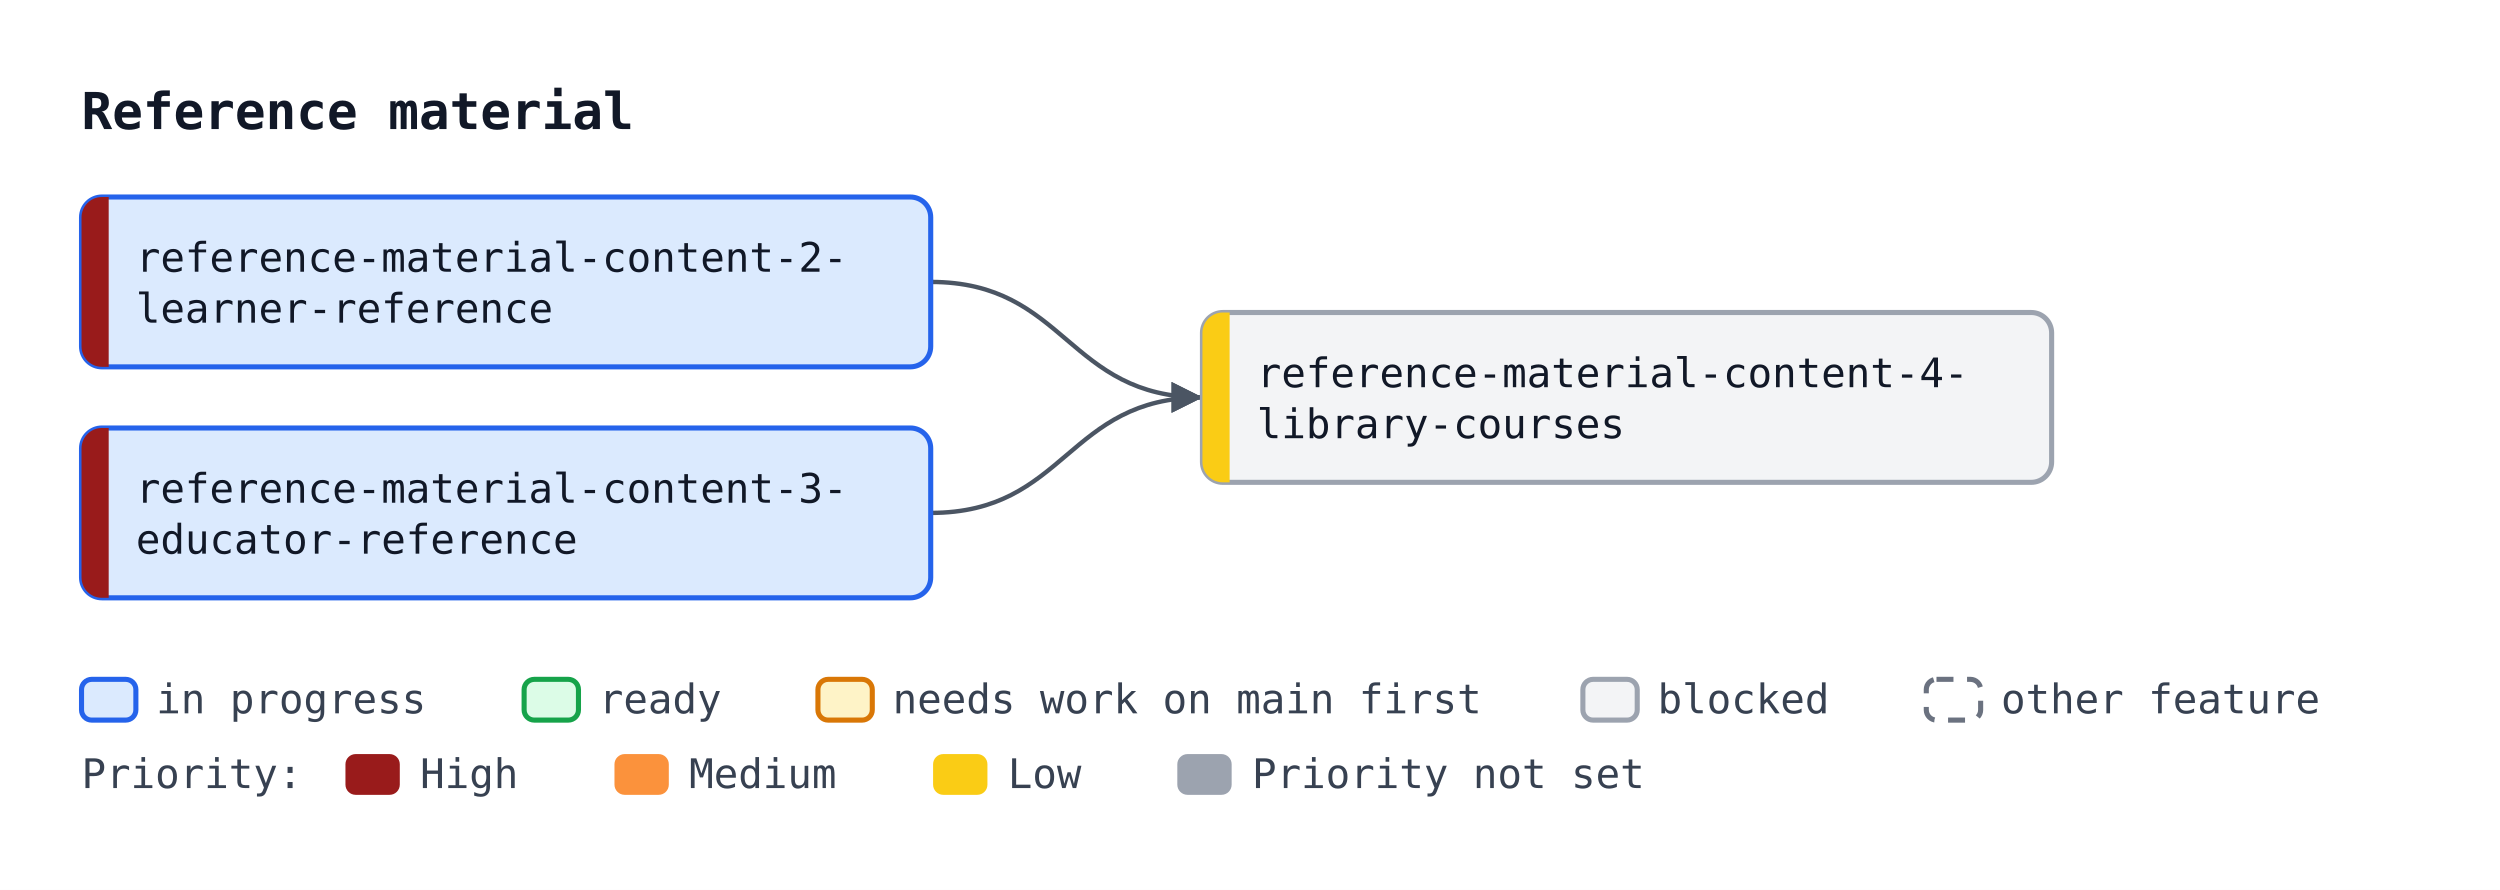
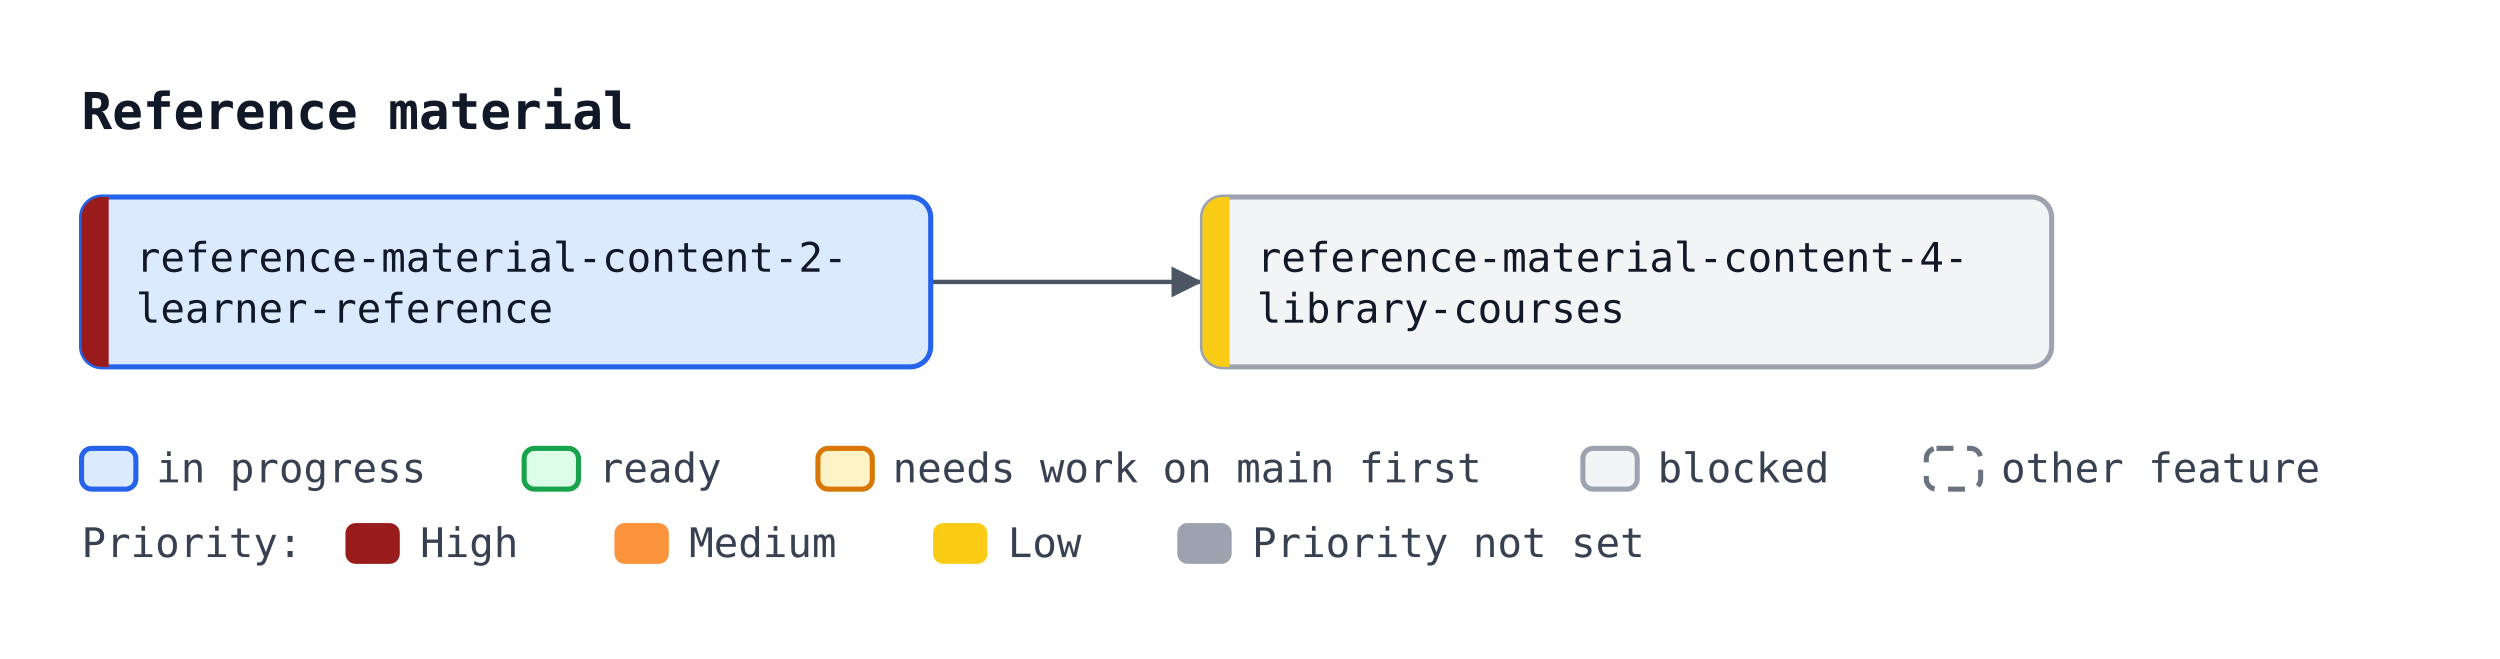
- <svg xmlns="http://www.w3.org/2000/svg" width="736" height="262" viewBox="0 0 736 262" font-family="ui-monospace, SFMono-Regular, Menlo, Consolas, monospace" font-size="12">
+ <svg xmlns="http://www.w3.org/2000/svg" width="736" height="194" viewBox="0 0 736 194" font-family="ui-monospace, SFMono-Regular, Menlo, Consolas, monospace" font-size="12">
  <defs>
    <marker id="arrow" viewBox="0 0 10 10" refX="10" refY="5" markerWidth="7" markerHeight="7" orient="auto-start-reverse">
      <path d="M0,0 L10,5 L0,10 z" fill="#4b5563" />
    </marker>
  </defs>
-   <rect width="736" height="262" fill="#ffffff" />
+   <rect width="736" height="194" fill="#ffffff" />
  <text x="24" y="38" font-size="15" font-weight="bold" fill="#111827">Reference material</text>
-   <path d="M274.0,83.0 C314.0,83.0 314.0,117.0 354.0,117.0" fill="none" stroke="#4b5563" stroke-width="1.3" marker-end="url(#arrow)" />
-   <path d="M274.0,151.0 C314.0,151.0 314.0,117.0 354.0,117.0" fill="none" stroke="#4b5563" stroke-width="1.3" marker-end="url(#arrow)" />
+   <path d="M274.0,83.0 C314.0,83.0 314.0,83.0 354.0,83.0" fill="none" stroke="#4b5563" stroke-width="1.3" marker-end="url(#arrow)" />
  <rect x="24.0" y="58.0" width="250" height="50" rx="6" fill="#dbeafe" stroke="#2563eb" stroke-width="1.5" />
  <path d="M32.0,58.0 H30.0 A6,6 0 0 0 24.0,64.0 V102.0 A6,6 0 0 0 30.0,108.0 H32.0 Z" fill="#991b1b" />
  <text x="40.0" y="80.0" fill="#111827">reference-material-content-2-</text>
  <text x="40.0" y="95.0" fill="#111827">learner-reference</text>
-   <rect x="24.0" y="126.0" width="250" height="50" rx="6" fill="#dbeafe" stroke="#2563eb" stroke-width="1.5" />
-   <path d="M32.0,126.0 H30.0 A6,6 0 0 0 24.0,132.0 V170.0 A6,6 0 0 0 30.0,176.0 H32.0 Z" fill="#991b1b" />
-   <text x="40.0" y="148.0" fill="#111827">reference-material-content-3-</text>
-   <text x="40.0" y="163.0" fill="#111827">educator-reference</text>
-   <rect x="354.0" y="92.0" width="250" height="50" rx="6" fill="#f3f4f6" stroke="#9ca3af" stroke-width="1.5" />
-   <path d="M362.0,92.0 H360.0 A6,6 0 0 0 354.0,98.0 V136.0 A6,6 0 0 0 360.0,142.0 H362.0 Z" fill="#facc15" />
-   <text x="370.0" y="114.0" fill="#111827">reference-material-content-4-</text>
-   <text x="370.0" y="129.0" fill="#111827">library-courses</text>
-   <rect x="24.0" y="200" width="16" height="12" rx="3" fill="#dbeafe" stroke="#2563eb" stroke-width="1.5" />
-   <text x="46.0" y="210" fill="#374151">in progress</text>
-   <rect x="154.3" y="200" width="16" height="12" rx="3" fill="#dcfce7" stroke="#16a34a" stroke-width="1.5" />
-   <text x="176.3" y="210" fill="#374151">ready</text>
-   <rect x="240.8" y="200" width="16" height="12" rx="3" fill="#fef3c7" stroke="#d97706" stroke-width="1.5" />
-   <text x="262.8" y="210" fill="#374151">needs work on main first</text>
-   <rect x="466.0" y="200" width="16" height="12" rx="3" fill="#f3f4f6" stroke="#9ca3af" stroke-width="1.5" />
-   <text x="488.0" y="210" fill="#374151">blocked</text>
-   <rect x="567.1" y="200" width="16" height="12" rx="3" fill="#ffffff" stroke="#6b7280" stroke-width="1.5" stroke-dasharray="5 4" />
-   <text x="589.1" y="210" fill="#374151">other feature</text>
-   <text x="24" y="232" fill="#374151">Priority:</text>
-   <rect x="101.7" y="222" width="16" height="12" rx="3" fill="#991b1b" />
-   <text x="123.7" y="232" fill="#374151">High</text>
-   <rect x="180.9" y="222" width="16" height="12" rx="3" fill="#fb923c" />
-   <text x="202.9" y="232" fill="#374151">Medium</text>
-   <rect x="274.7" y="222" width="16" height="12" rx="3" fill="#facc15" />
-   <text x="296.7" y="232" fill="#374151">Low</text>
-   <rect x="346.6" y="222" width="16" height="12" rx="3" fill="#9ca3af" />
-   <text x="368.6" y="232" fill="#374151">Priority not set</text>
+   <rect x="354.0" y="58.0" width="250" height="50" rx="6" fill="#f3f4f6" stroke="#9ca3af" stroke-width="1.5" />
+   <path d="M362.0,58.0 H360.0 A6,6 0 0 0 354.0,64.0 V102.0 A6,6 0 0 0 360.0,108.0 H362.0 Z" fill="#facc15" />
+   <text x="370.0" y="80.0" fill="#111827">reference-material-content-4-</text>
+   <text x="370.0" y="95.0" fill="#111827">library-courses</text>
+   <rect x="24.0" y="132" width="16" height="12" rx="3" fill="#dbeafe" stroke="#2563eb" stroke-width="1.5" />
+   <text x="46.0" y="142" fill="#374151">in progress</text>
+   <rect x="154.3" y="132" width="16" height="12" rx="3" fill="#dcfce7" stroke="#16a34a" stroke-width="1.5" />
+   <text x="176.3" y="142" fill="#374151">ready</text>
+   <rect x="240.8" y="132" width="16" height="12" rx="3" fill="#fef3c7" stroke="#d97706" stroke-width="1.5" />
+   <text x="262.8" y="142" fill="#374151">needs work on main first</text>
+   <rect x="466.0" y="132" width="16" height="12" rx="3" fill="#f3f4f6" stroke="#9ca3af" stroke-width="1.5" />
+   <text x="488.0" y="142" fill="#374151">blocked</text>
+   <rect x="567.1" y="132" width="16" height="12" rx="3" fill="#ffffff" stroke="#6b7280" stroke-width="1.5" stroke-dasharray="5 4" />
+   <text x="589.1" y="142" fill="#374151">other feature</text>
+   <text x="24" y="164" fill="#374151">Priority:</text>
+   <rect x="101.7" y="154" width="16" height="12" rx="3" fill="#991b1b" />
+   <text x="123.7" y="164" fill="#374151">High</text>
+   <rect x="180.9" y="154" width="16" height="12" rx="3" fill="#fb923c" />
+   <text x="202.9" y="164" fill="#374151">Medium</text>
+   <rect x="274.7" y="154" width="16" height="12" rx="3" fill="#facc15" />
+   <text x="296.7" y="164" fill="#374151">Low</text>
+   <rect x="346.6" y="154" width="16" height="12" rx="3" fill="#9ca3af" />
+   <text x="368.6" y="164" fill="#374151">Priority not set</text>
</svg>
